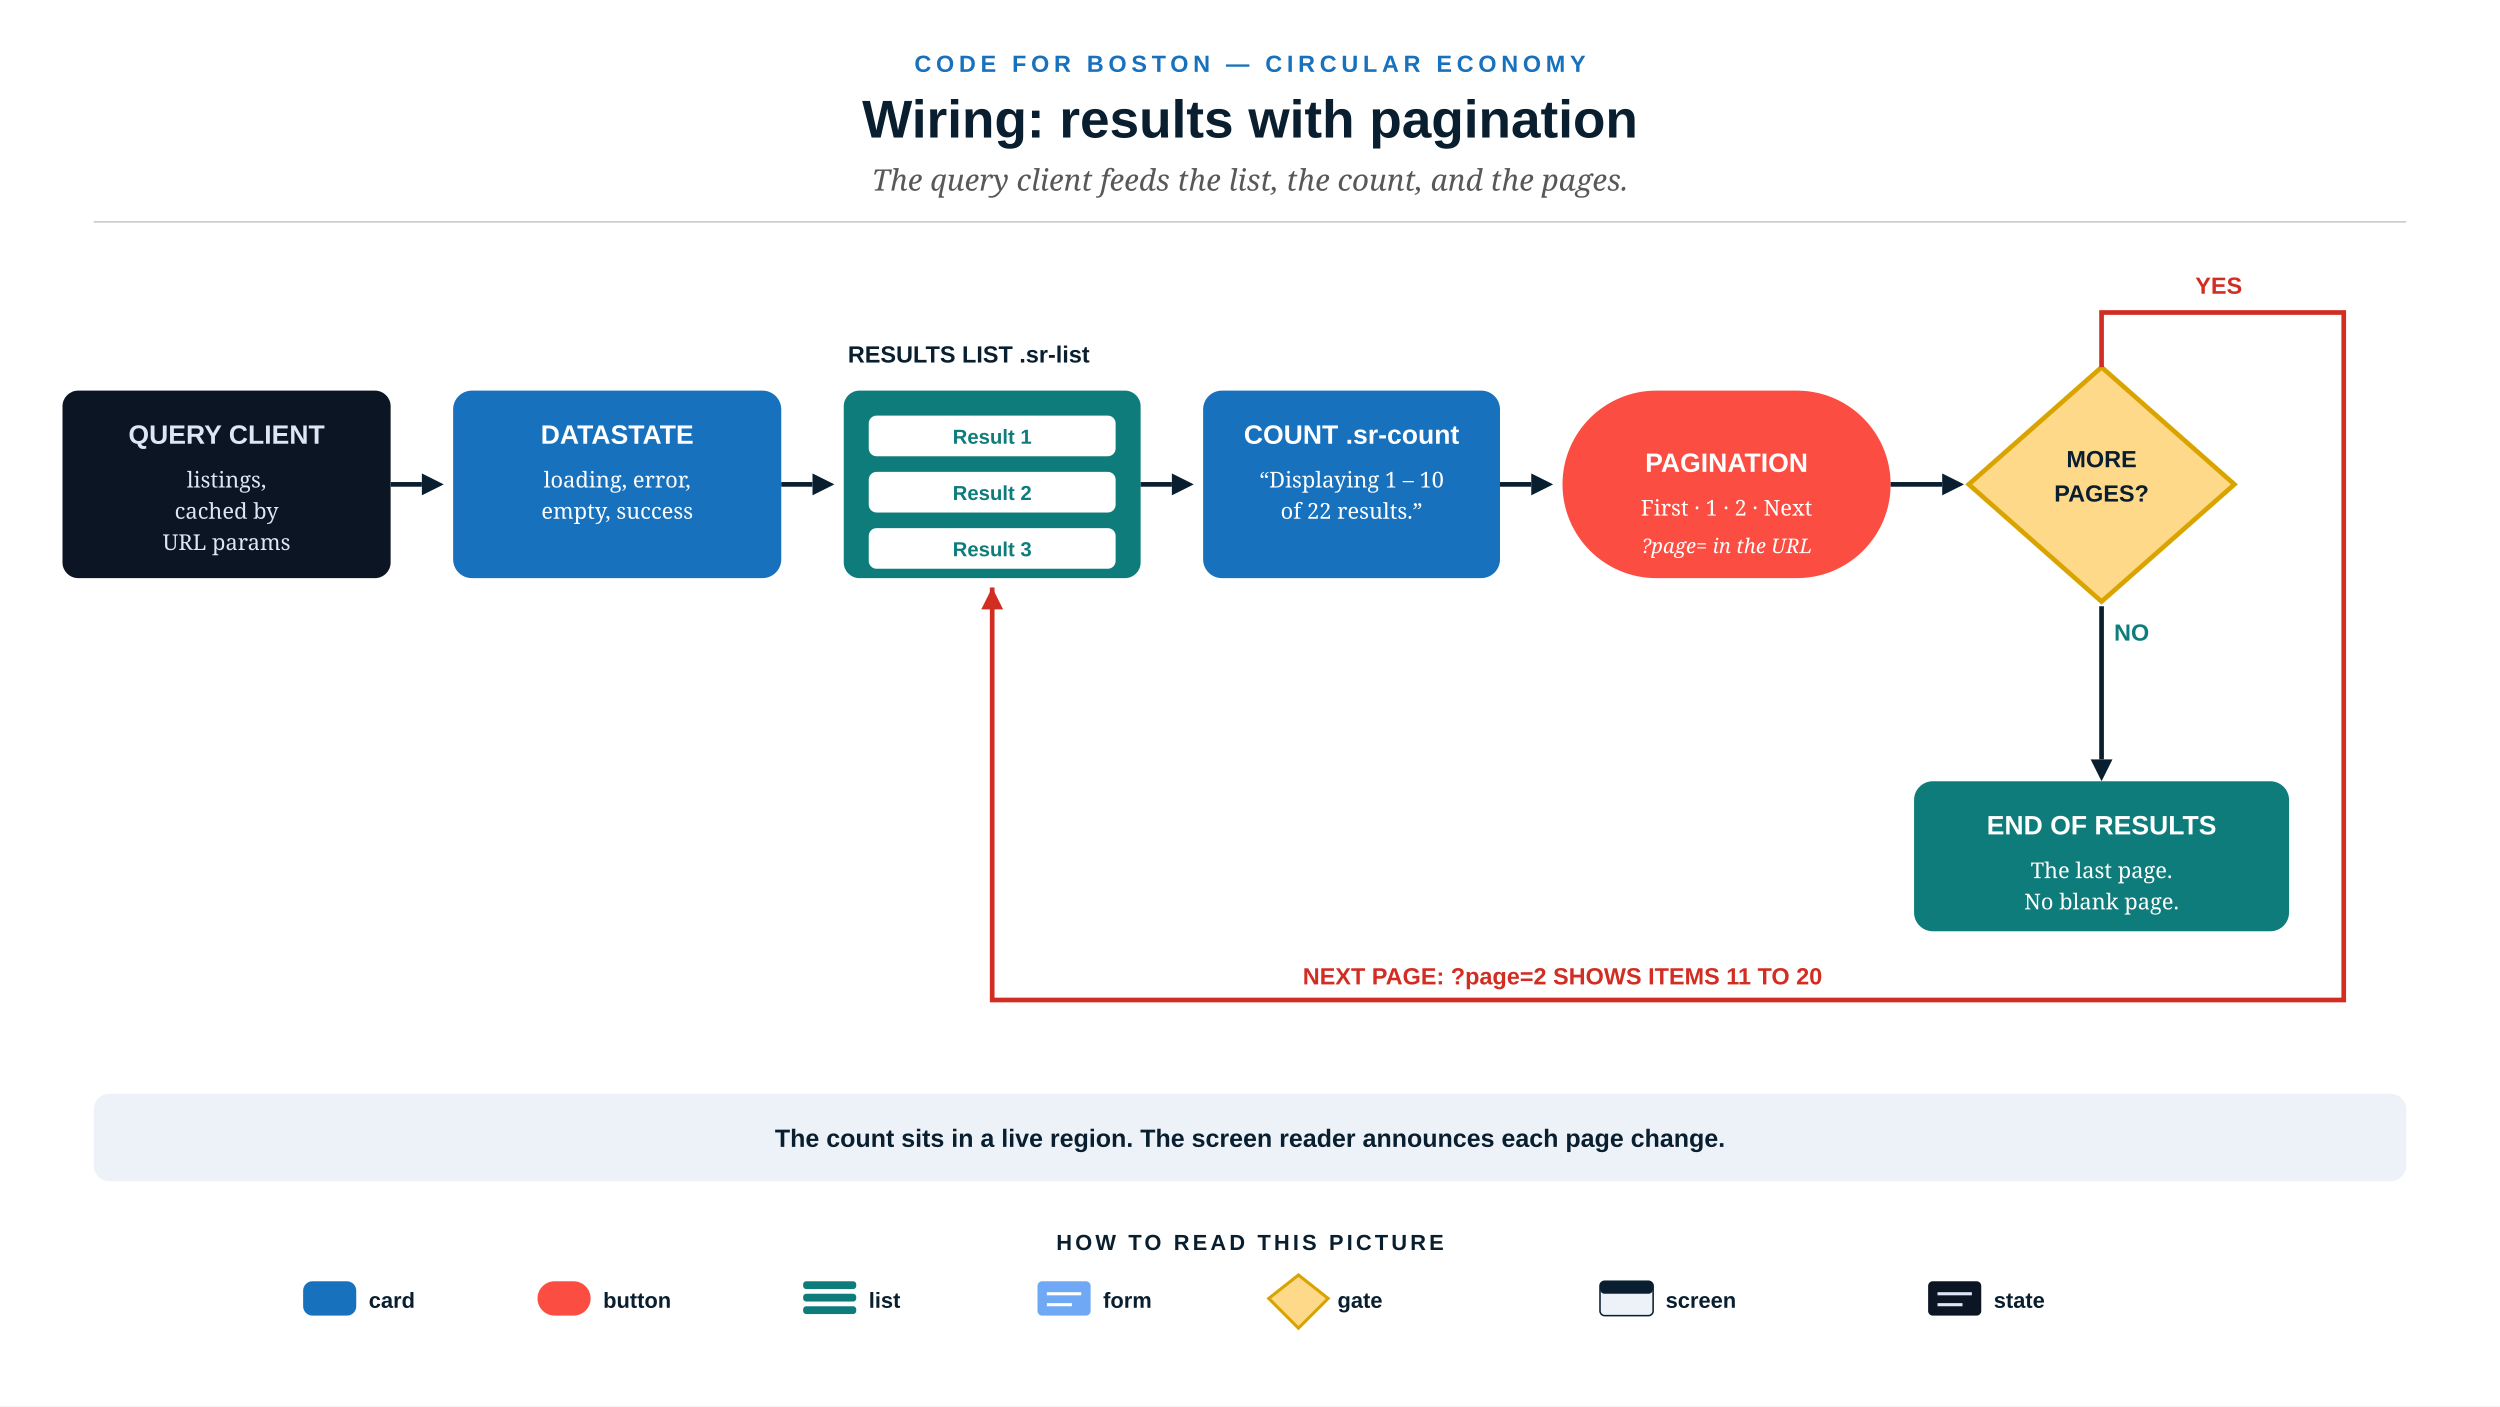
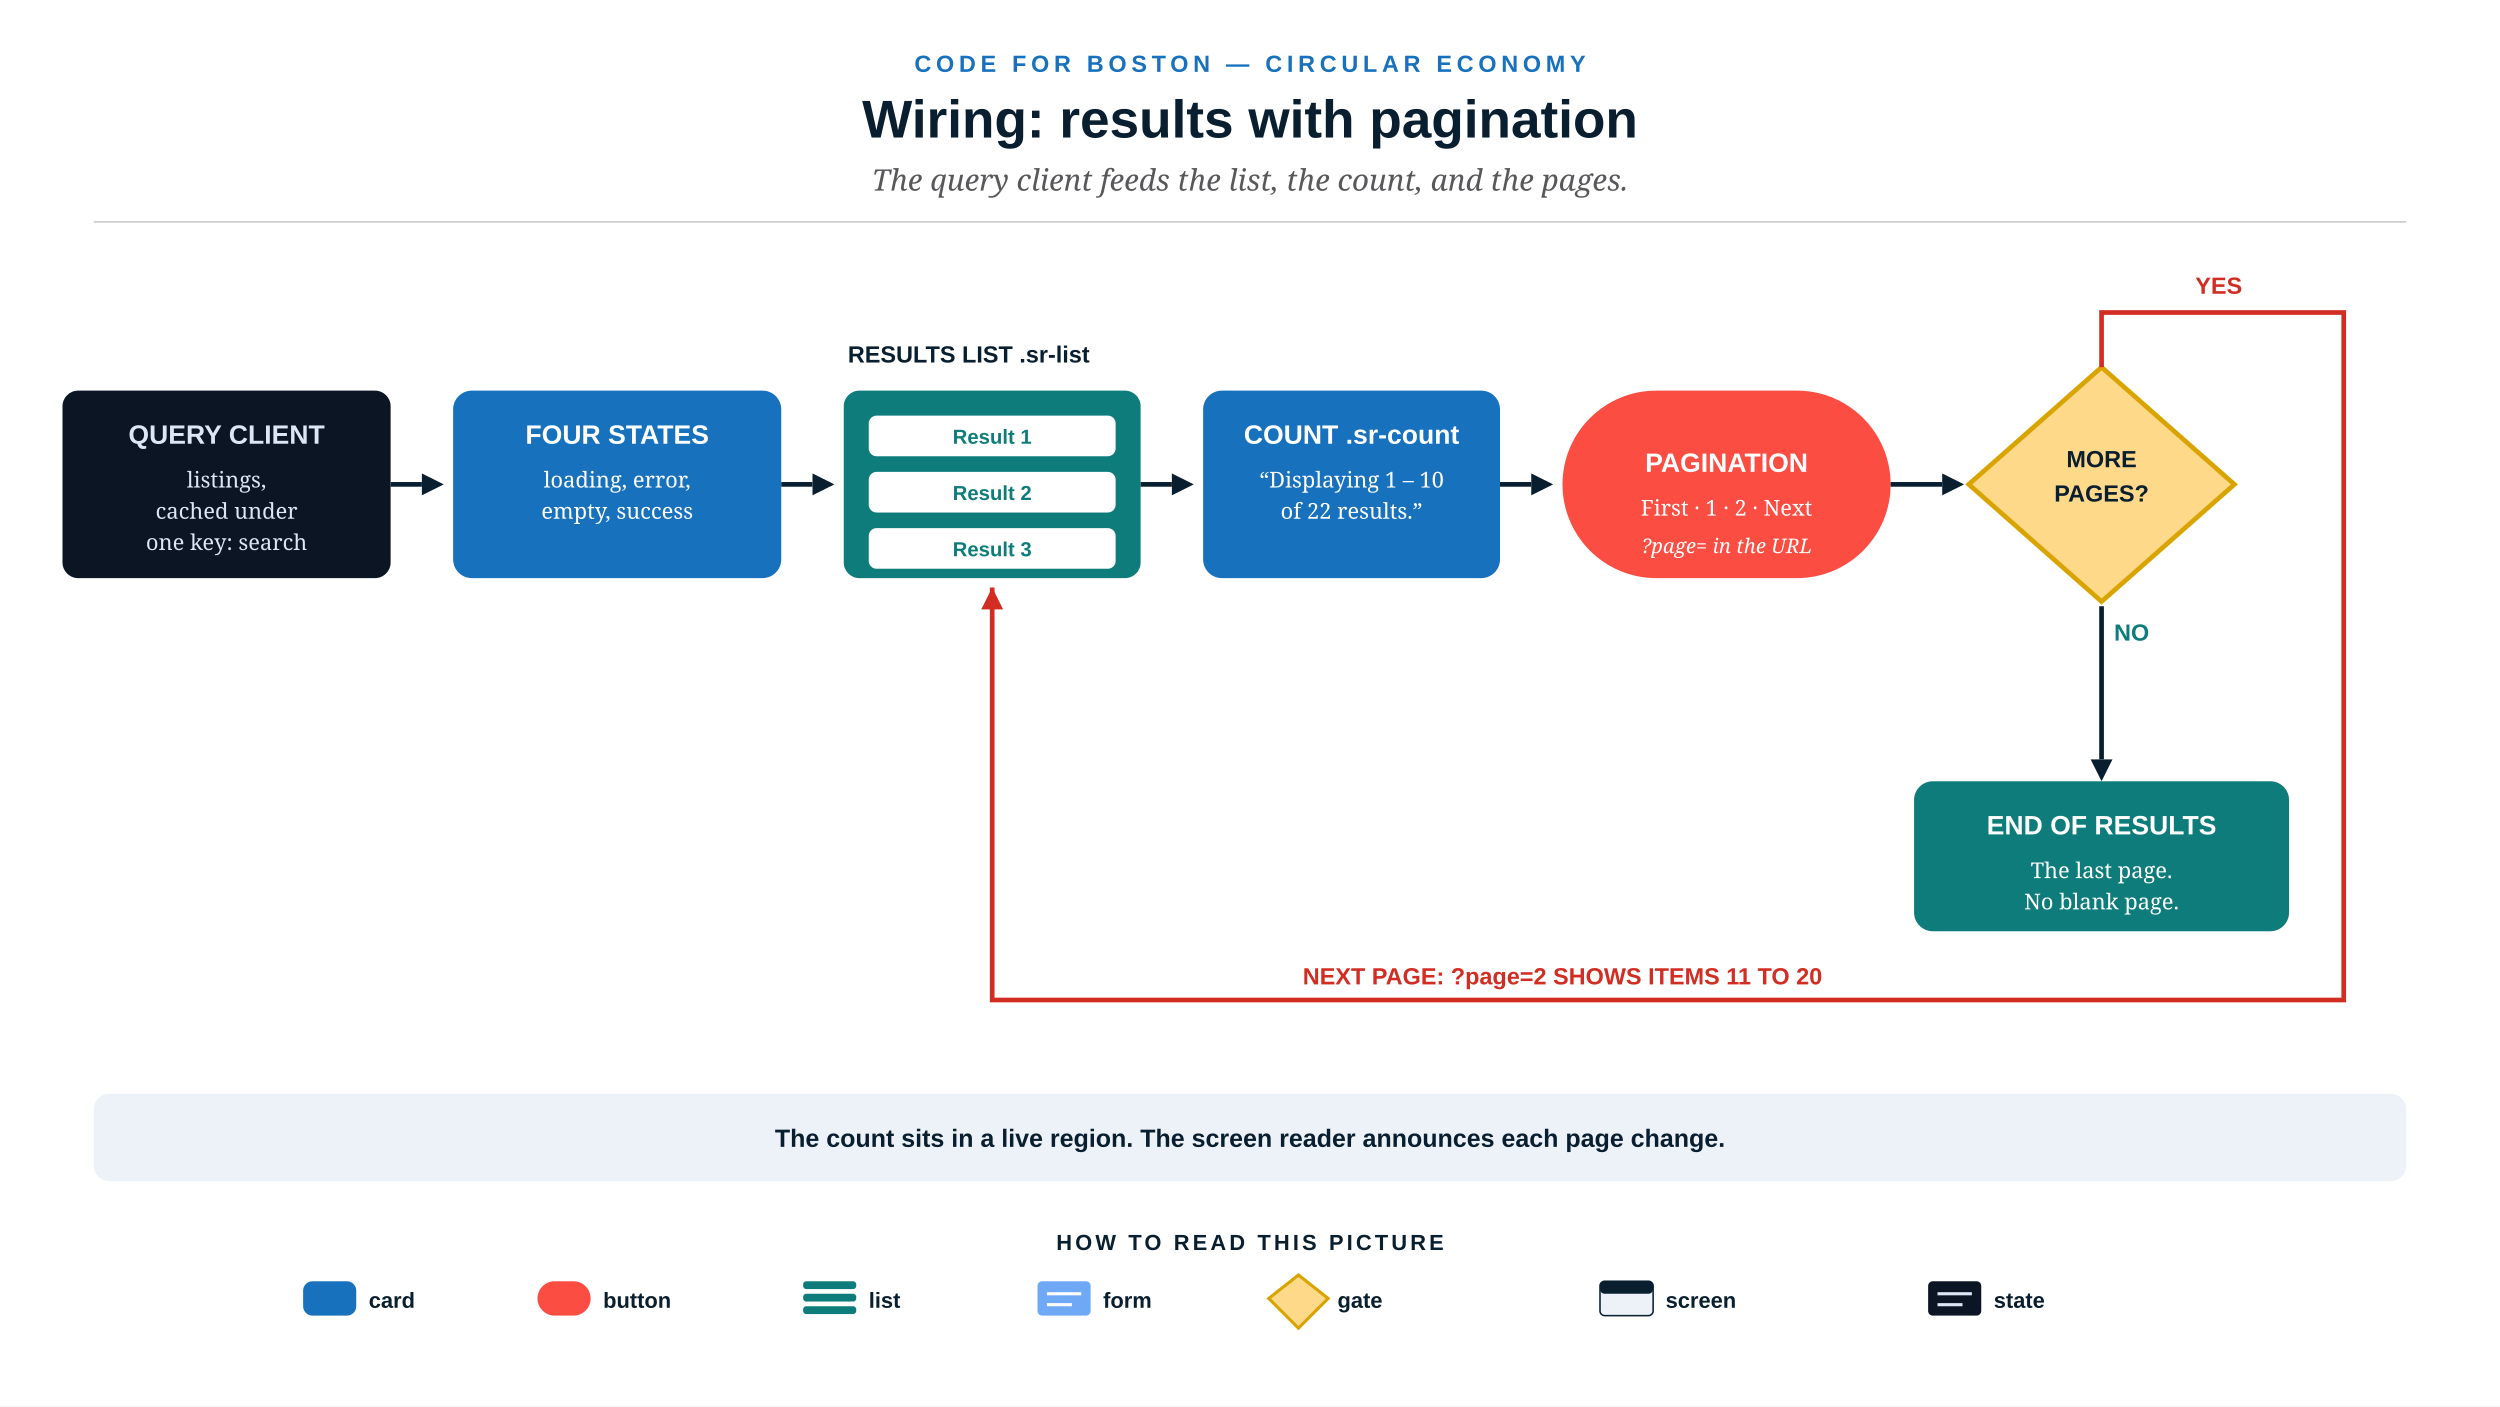
<svg xmlns="http://www.w3.org/2000/svg" width="1600" height="900" viewBox="0 0 1600 900">
  <rect width="1600" height="900" fill="#FFFFFF" />
  <text x="800.0" y="46" font-family="Montserrat, Arial, sans-serif" font-size="15" font-weight="bold" fill="#1871BD" text-anchor="middle" letter-spacing="3">CODE FOR BOSTON  —  CIRCULAR ECONOMY</text>
  <text x="800.0" y="88" font-family="Montserrat, Arial, sans-serif" font-size="34" font-weight="bold" fill="#091F2F" text-anchor="middle">Wiring: results with pagination</text>
  <text x="800.0" y="122" font-family="Lora, Georgia, serif" font-size="19" font-weight="normal" fill="#58585B" text-anchor="middle" font-style="italic">The query client feeds the list, the count, and the pages.</text>
  <line x1="60" y1="142" x2="1540" y2="142" stroke="#C8C8C8" stroke-width="1" />
  <rect x="40" y="250" width="210" height="120" rx="10" fill="#0B1524" />
  <text x="145.0" y="284" font-family="Montserrat, Arial, sans-serif" font-size="17" font-weight="bold" fill="#DCE6F4" text-anchor="middle">QUERY CLIENT</text>
  <text x="145.0" y="312" font-family="Lora, Georgia, serif" font-size="14" font-weight="normal" fill="#DCE6F4" text-anchor="middle">listings,</text>
-   <text x="145.0" y="332" font-family="Lora, Georgia, serif" font-size="14" font-weight="normal" fill="#DCE6F4" text-anchor="middle">cached by</text>
-   <text x="145.0" y="352" font-family="Lora, Georgia, serif" font-size="14" font-weight="normal" fill="#DCE6F4" text-anchor="middle">URL params</text>
+   <text x="145.0" y="332" font-family="Lora, Georgia, serif" font-size="14" font-weight="normal" fill="#DCE6F4" text-anchor="middle">cached under</text>
+   <text x="145.0" y="352" font-family="Lora, Georgia, serif" font-size="14" font-weight="normal" fill="#DCE6F4" text-anchor="middle">one key: search</text>
  <rect x="290" y="250" width="210" height="120" rx="12" fill="#1871BD" />
-   <text x="395.0" y="284" font-family="Montserrat, Arial, sans-serif" font-size="17" font-weight="bold" fill="#FFFFFF" text-anchor="middle">DATASTATE</text>
+   <text x="395.0" y="284" font-family="Montserrat, Arial, sans-serif" font-size="17" font-weight="bold" fill="#FFFFFF" text-anchor="middle">FOUR STATES</text>
  <text x="395.0" y="312" font-family="Lora, Georgia, serif" font-size="14" font-weight="normal" fill="#FFFFFF" text-anchor="middle">loading, error,</text>
  <text x="395.0" y="332" font-family="Lora, Georgia, serif" font-size="14" font-weight="normal" fill="#FFFFFF" text-anchor="middle">empty, success</text>
  <line x1="250" y1="310" x2="270.0" y2="310.0" stroke="#091F2F" stroke-width="3" />
  <polygon points="284,310 270.0,317.0 270.0,303.0" fill="#091F2F" />
  <text x="620" y="232" font-family="Montserrat, Arial, sans-serif" font-size="15" font-weight="bold" fill="#091F2F" text-anchor="middle">RESULTS LIST  .sr-list</text>
  <rect x="540" y="250" width="190" height="120" rx="10" fill="#0E7C7B" />
  <rect x="556" y="266" width="158" height="26" rx="5" fill="#FFFFFF" />
  <text x="635" y="284" font-family="Montserrat, Arial, sans-serif" font-size="13" font-weight="bold" fill="#0E7C7B" text-anchor="middle">Result 1</text>
  <rect x="556" y="302" width="158" height="26" rx="5" fill="#FFFFFF" />
  <text x="635" y="320" font-family="Montserrat, Arial, sans-serif" font-size="13" font-weight="bold" fill="#0E7C7B" text-anchor="middle">Result 2</text>
  <rect x="556" y="338" width="158" height="26" rx="5" fill="#FFFFFF" />
  <text x="635" y="356" font-family="Montserrat, Arial, sans-serif" font-size="13" font-weight="bold" fill="#0E7C7B" text-anchor="middle">Result 3</text>
  <line x1="500" y1="310" x2="520.0" y2="310.0" stroke="#091F2F" stroke-width="3" />
  <polygon points="534,310 520.0,317.0 520.0,303.0" fill="#091F2F" />
  <rect x="770" y="250" width="190" height="120" rx="12" fill="#1871BD" />
  <text x="865.0" y="284" font-family="Montserrat, Arial, sans-serif" font-size="17" font-weight="bold" fill="#FFFFFF" text-anchor="middle">COUNT  .sr-count</text>
  <text x="865.0" y="312" font-family="Lora, Georgia, serif" font-size="14" font-weight="normal" fill="#FFFFFF" text-anchor="middle">“Displaying 1 – 10</text>
  <text x="865.0" y="332" font-family="Lora, Georgia, serif" font-size="14" font-weight="normal" fill="#FFFFFF" text-anchor="middle">of 22 results.”</text>
  <line x1="730" y1="310" x2="750.0" y2="310.0" stroke="#091F2F" stroke-width="3" />
  <polygon points="764,310 750.0,317.0 750.0,303.0" fill="#091F2F" />
  <rect x="1000" y="250" width="210" height="120" rx="60" fill="#FB4D42" />
  <text x="1105" y="302" font-family="Montserrat, Arial, sans-serif" font-size="17" font-weight="bold" fill="#FFFFFF" text-anchor="middle">PAGINATION</text>
  <text x="1105" y="330" font-family="Lora, Georgia, serif" font-size="14" font-weight="normal" fill="#FFFFFF" text-anchor="middle">First · 1 · 2 · Next</text>
  <text x="1105" y="354" font-family="Lora, Georgia, serif" font-size="13" font-weight="normal" fill="#FFFFFF" text-anchor="middle" font-style="italic">?page= in the URL</text>
  <line x1="960" y1="310" x2="980.0" y2="310.0" stroke="#091F2F" stroke-width="3" />
  <polygon points="994,310 980.0,317.0 980.0,303.0" fill="#091F2F" />
  <line x1="1210" y1="310" x2="1243.0" y2="310.0" stroke="#091F2F" stroke-width="3" />
  <polygon points="1257,310 1243.0,317.0 1243.0,303.0" fill="#091F2F" />
  <polygon points="1345,235.0 1430.0,310 1345,385.0 1260.0,310" fill="#FFD98A" stroke="#D9A400" stroke-width="3" />
  <text x="1345" y="299" font-family="Montserrat, Arial, sans-serif" font-size="15" font-weight="bold" fill="#091F2F" text-anchor="middle">MORE</text>
  <text x="1345" y="321" font-family="Montserrat, Arial, sans-serif" font-size="15" font-weight="bold" fill="#091F2F" text-anchor="middle">PAGES?</text>
  <text x="1353" y="410" font-family="Montserrat, Arial, sans-serif" font-size="15" font-weight="bold" fill="#0E7C7B" text-anchor="start">NO</text>
  <line x1="1345" y1="388" x2="1345.0" y2="486.0" stroke="#091F2F" stroke-width="3" />
  <polygon points="1345,500 1338.0,486.0 1352.0,486.0" fill="#091F2F" />
  <rect x="1225" y="500" width="240" height="96" rx="12" fill="#0E7C7B" />
  <text x="1345.0" y="534" font-family="Montserrat, Arial, sans-serif" font-size="17" font-weight="bold" fill="#FFFFFF" text-anchor="middle">END OF RESULTS</text>
  <text x="1345.0" y="562" font-family="Lora, Georgia, serif" font-size="14" font-weight="normal" fill="#FFFFFF" text-anchor="middle">The last page.</text>
  <text x="1345.0" y="582" font-family="Lora, Georgia, serif" font-size="14" font-weight="normal" fill="#FFFFFF" text-anchor="middle">No blank page.</text>
  <text x="1420" y="188" font-family="Montserrat, Arial, sans-serif" font-size="15" font-weight="bold" fill="#D22D23" text-anchor="middle">YES</text>
  <polyline points="1345,235 1345,200 1500,200 1500,640 635,640 635,376" fill="none" stroke="#D22D23" stroke-width="3" />
  <polygon points="635,376 642.0,390.0 628.0,390.0" fill="#D22D23" />
  <text x="1000" y="630" font-family="Montserrat, Arial, sans-serif" font-size="15" font-weight="bold" fill="#D22D23" text-anchor="middle">NEXT PAGE: ?page=2 SHOWS ITEMS 11 TO 20</text>
  <rect x="60" y="700" width="1480" height="56" rx="10" fill="#EDF2F9" />
  <text x="800" y="734" font-family="Montserrat, Arial, sans-serif" font-size="16" font-weight="bold" fill="#091F2F" text-anchor="middle">The count sits in a live region. The screen reader announces each page change.</text>
  <text x="800.0" y="800" font-family="Montserrat, Arial, sans-serif" font-size="14" font-weight="bold" fill="#091F2F" text-anchor="middle" letter-spacing="2">HOW TO READ THIS PICTURE</text>
  <rect x="194.0" y="820" width="34" height="22" rx="6" fill="#1871BD" />
  <text x="236.0" y="837" font-family="Montserrat, Arial, sans-serif" font-size="14" font-weight="bold" fill="#091F2F" text-anchor="start">card</text>
  <rect x="344.0" y="820" width="34" height="22" rx="11" fill="#FB4D42" />
  <text x="386.0" y="837" font-family="Montserrat, Arial, sans-serif" font-size="14" font-weight="bold" fill="#091F2F" text-anchor="start">button</text>
  <rect x="514.0" y="820" width="34" height="5" rx="2" fill="#0E7C7B" />
  <rect x="514.0" y="828" width="34" height="5" rx="2" fill="#0E7C7B" />
  <rect x="514.0" y="836" width="34" height="5" rx="2" fill="#0E7C7B" />
  <text x="556.0" y="837" font-family="Montserrat, Arial, sans-serif" font-size="14" font-weight="bold" fill="#091F2F" text-anchor="start">list</text>
  <rect x="664.0" y="820" width="34" height="22" rx="3" fill="#6FA8F5" />
  <line x1="670.0" y1="828" x2="692.0" y2="828" stroke="#FFFFFF" stroke-width="2" />
  <line x1="670.0" y1="835" x2="686.0" y2="835" stroke="#FFFFFF" stroke-width="2" />
  <text x="706.0" y="837" font-family="Montserrat, Arial, sans-serif" font-size="14" font-weight="bold" fill="#091F2F" text-anchor="start">form</text>
  <polygon points="831.0,816 850.0,831 831.0,850 812.0,831" fill="#FFD98A" stroke="#D9A400" stroke-width="2" />
  <text x="856.0" y="837" font-family="Montserrat, Arial, sans-serif" font-size="14" font-weight="bold" fill="#091F2F" text-anchor="start">gate</text>
  <rect x="1024.0" y="820" width="34" height="22" rx="3" fill="#EDF2F9" stroke="#091F2F" stroke-width="1" />
  <rect x="1024.0" y="820" width="34" height="8" rx="3" fill="#091F2F" />
  <text x="1066.0" y="837" font-family="Montserrat, Arial, sans-serif" font-size="14" font-weight="bold" fill="#091F2F" text-anchor="start">screen</text>
  <rect x="1234.0" y="820" width="34" height="22" rx="3" fill="#0B1524" />
  <line x1="1240.0" y1="828" x2="1262.0" y2="828" stroke="#DCE6F4" stroke-width="2" />
  <line x1="1240.0" y1="835" x2="1256.0" y2="835" stroke="#DCE6F4" stroke-width="2" />
  <text x="1276.0" y="837" font-family="Montserrat, Arial, sans-serif" font-size="14" font-weight="bold" fill="#091F2F" text-anchor="start">state</text>
</svg>
